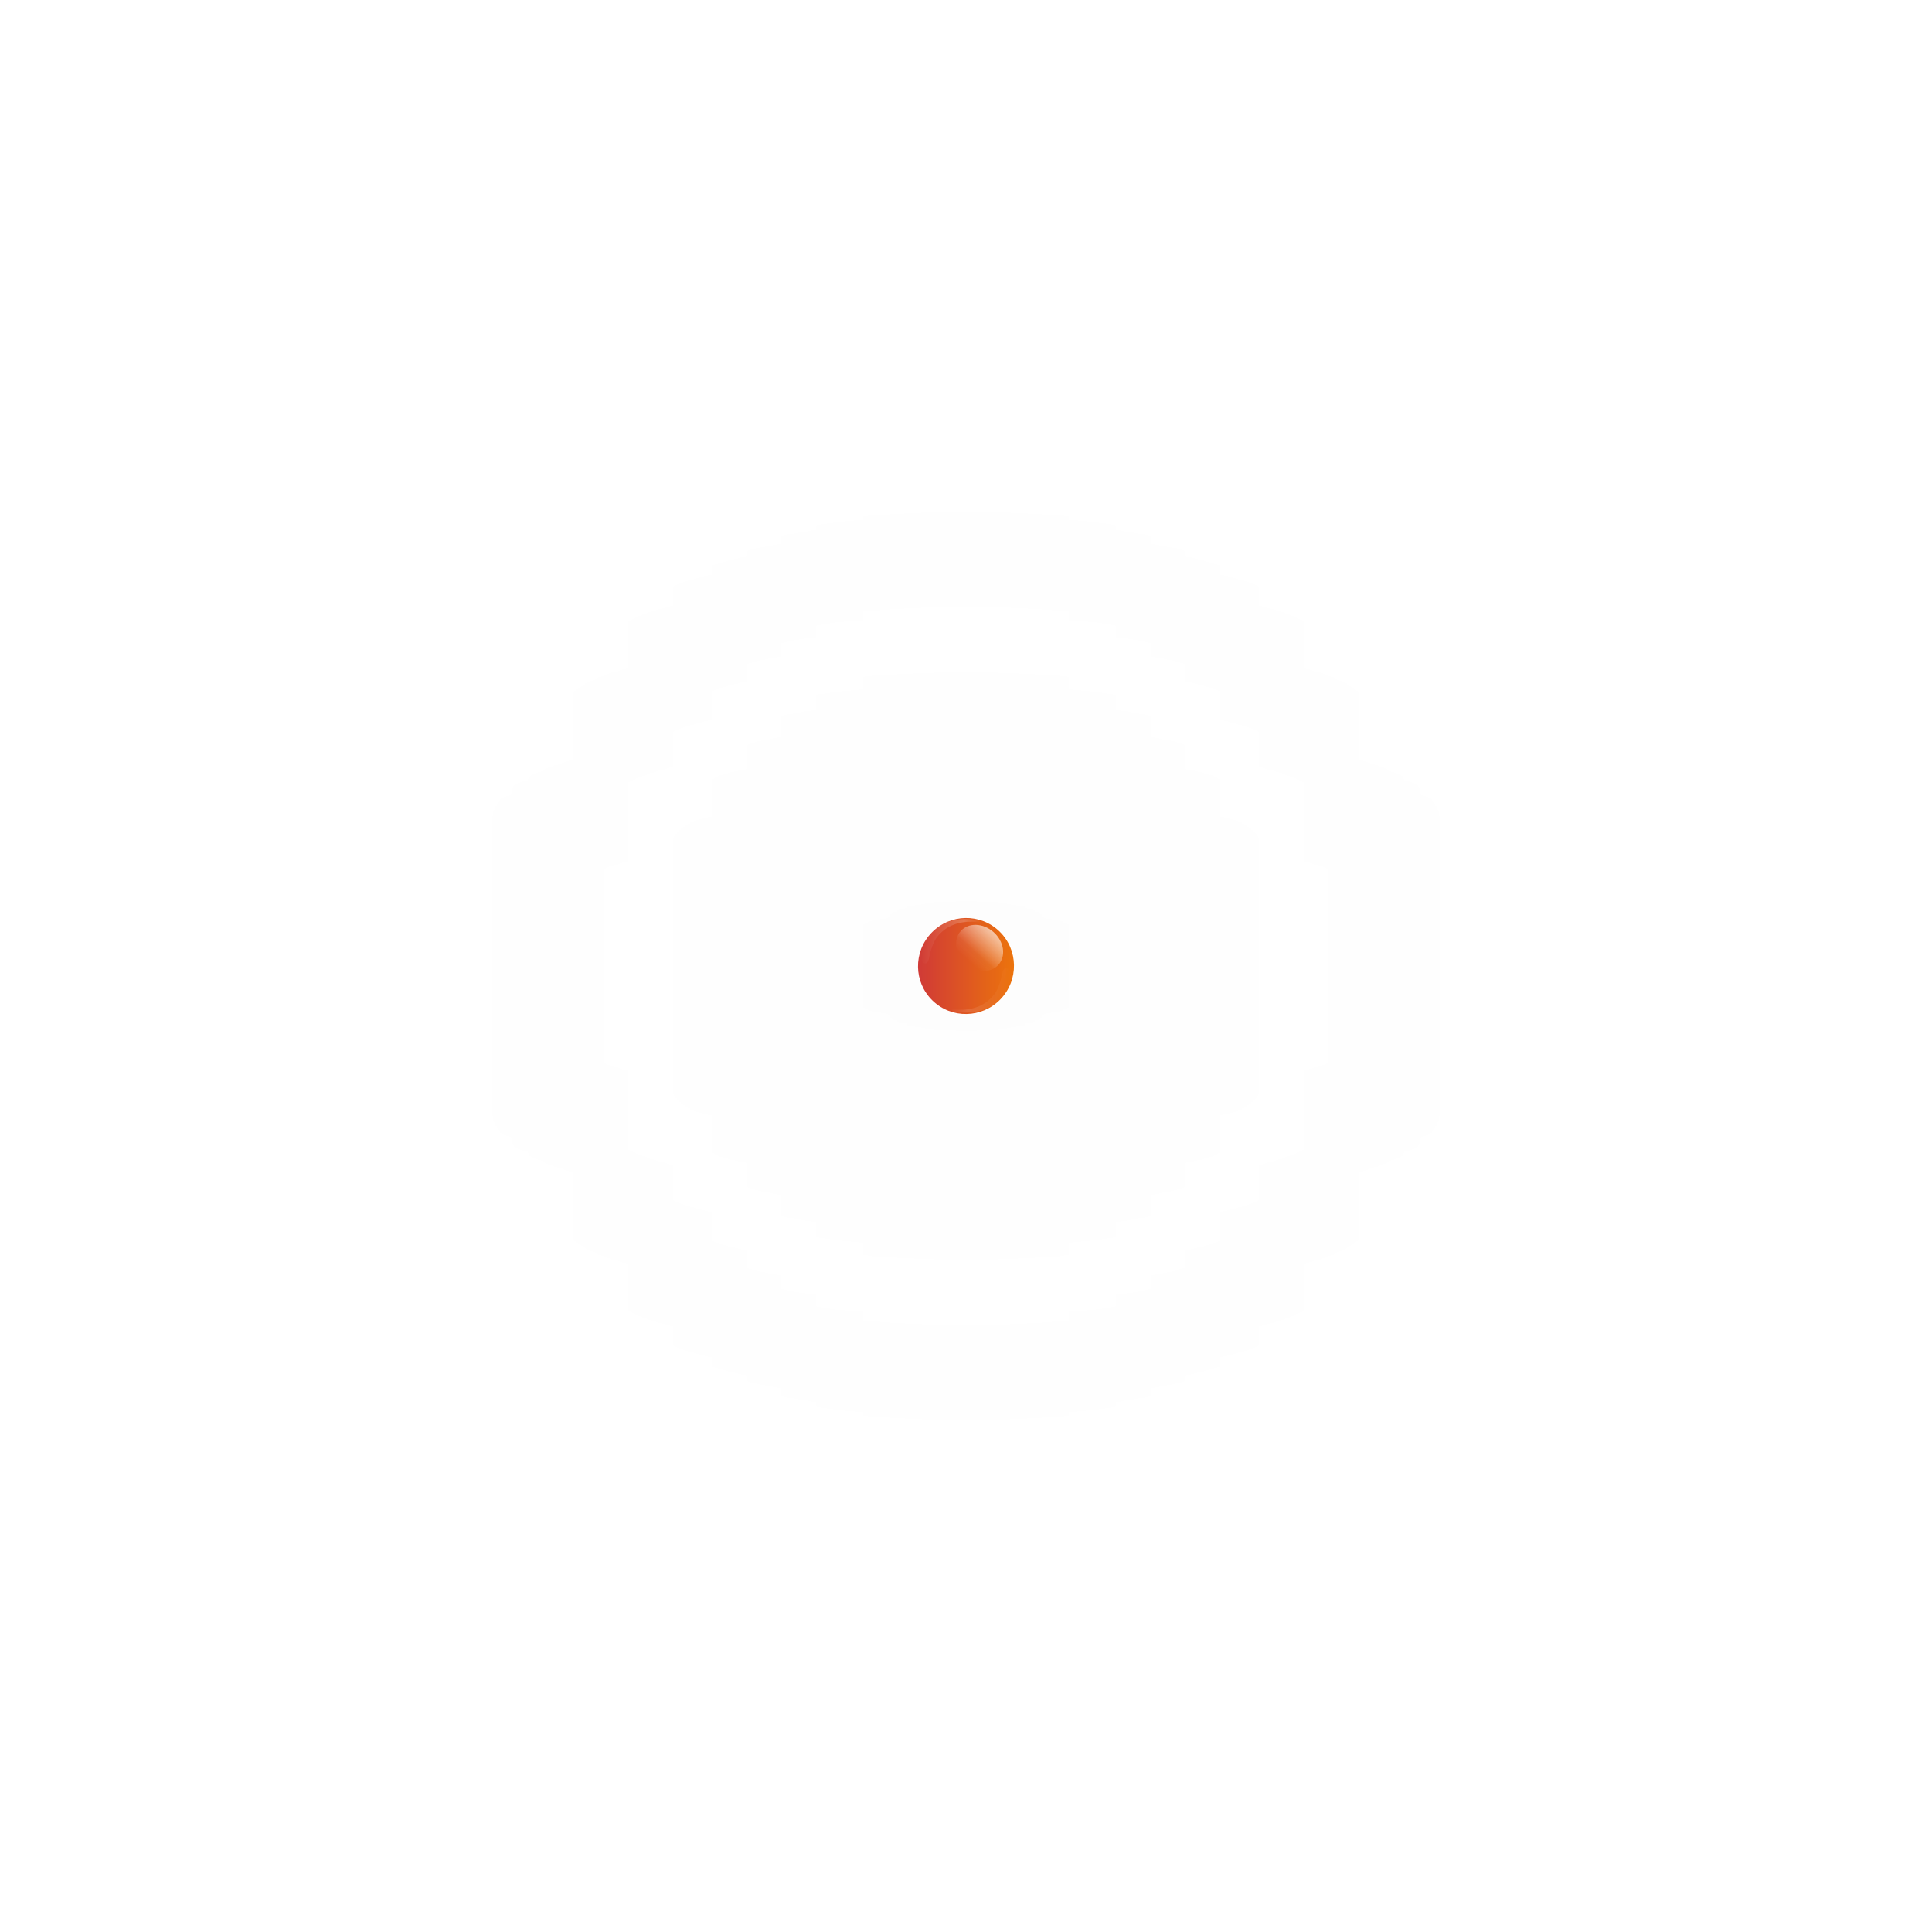
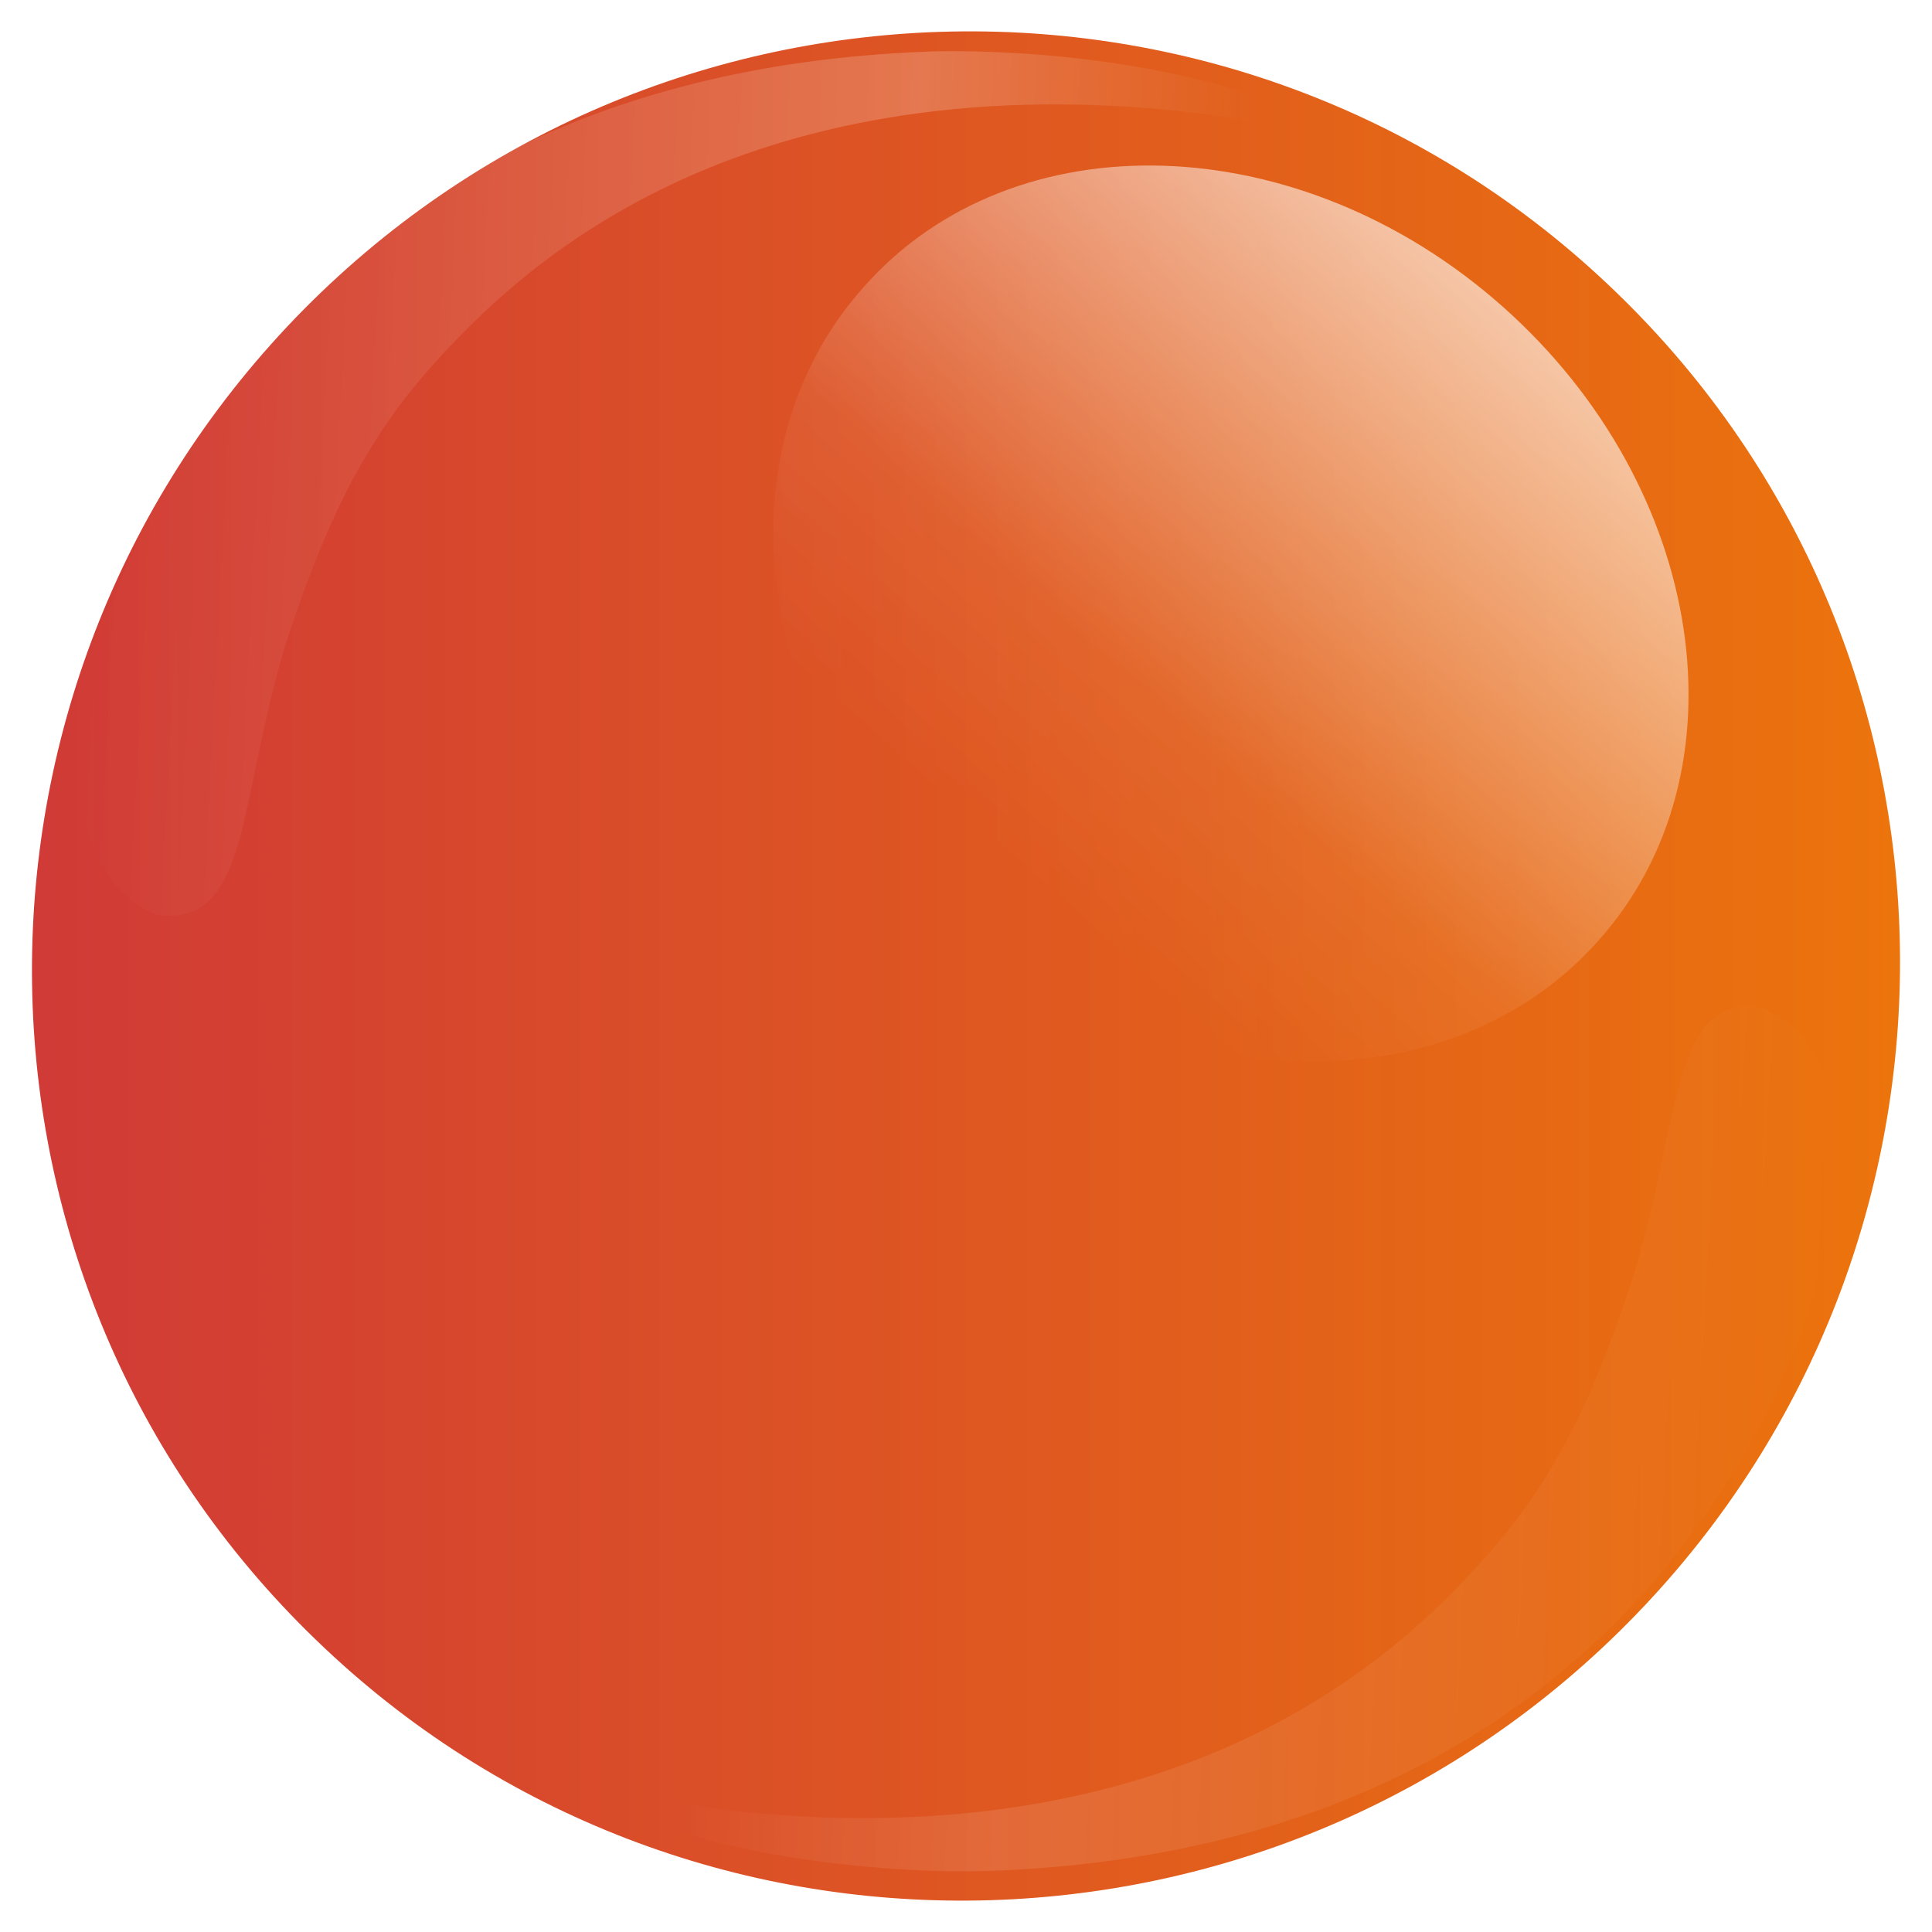
- <svg xmlns="http://www.w3.org/2000/svg" width="463" height="463" viewBox="0 0 463 463" fill="none">
-   <g filter="url(#filter0_d_346:781)">
-     <path opacity="0.95" d="M239.751 239.475C235.327 244.048 228.04 244.192 223.488 239.787C218.929 235.382 218.827 228.108 223.252 223.525C227.677 218.952 234.963 218.808 239.515 223.213C244.066 227.618 244.176 234.901 239.751 239.475Z" fill="url(#paint0_linear_346:781)" />
-     <path opacity="0.34" d="M221.571 230.876C221.571 230.876 220.524 230.631 220.6 228.834C220.676 227.036 222.694 220.563 230.994 220.243C230.994 220.243 234.279 220.074 236.575 221.458C236.575 221.458 229.871 219.264 225.463 223.568C224.391 224.614 223.792 225.534 223.141 227.534C222.525 229.475 222.685 230.994 221.571 230.876Z" fill="url(#paint1_linear_346:781)" />
-     <path opacity="0.64" d="M238.113 223.39C240.613 225.609 241.145 229.103 239.287 231.187C237.438 233.272 233.908 233.154 231.409 230.934C228.909 228.715 228.378 225.221 230.235 223.137C232.084 221.052 235.614 221.171 238.113 223.39Z" fill="url(#paint2_linear_346:781)" />
-     <path opacity="0.19" d="M241.262 232.007C241.262 232.007 242.309 232.252 242.233 234.049C242.157 235.846 240.139 242.319 231.839 242.64C231.839 242.64 228.555 242.808 226.258 241.425C226.258 241.425 232.962 243.619 237.37 239.315C238.442 238.268 239.042 237.349 239.692 235.349C240.308 233.408 240.148 231.88 241.262 232.007Z" fill="url(#paint3_linear_346:781)" />
+ <svg xmlns="http://www.w3.org/2000/svg" version="1.1" id="Слой_1" x="0px" y="0px" viewBox="0 0 183 183" style="enable-background:new 0 0 183 183;" xml:space="preserve">
+   <style type="text/css">
+ 	.st0{opacity:0.95;fill:url(#SVGID_1_);enable-background:new    ;}
+ 	.st1{opacity:0.34;fill:url(#SVGID_2_);enable-background:new    ;}
+ 	.st2{opacity:0.64;fill:url(#SVGID_3_);enable-background:new    ;}
+ 	.st3{opacity:0.19;fill:url(#SVGID_4_);enable-background:new    ;}
+ </style>
+   <g>
+     <linearGradient id="SVGID_1_" gradientUnits="userSpaceOnUse" x1="3.02" y1="92.512" x2="180" y2="92.512" gradientTransform="matrix(1 0 0 -1 0 184)">
+       <stop offset="0" style="stop-color:#CE302D" />
+       <stop offset="1" style="stop-color:#EB6D00" />
+     </linearGradient>
+     <path class="st0" d="M155,152.9c-34,35.2-90.1,36.3-125.1,2.4C-5.2,121.4-6,65.4,28,30.1c34-35.2,90.1-36.3,125.1-2.4   C188.2,61.6,189,117.7,155,152.9z" />
+     <linearGradient id="SVGID_2_" gradientUnits="userSpaceOnUse" x1="128.925" y1="134.375" x2="9.246" y2="140.545" gradientTransform="matrix(1 0 0 -1 0 184)">
+       <stop offset="0.103" style="stop-color:#FFFFFF;stop-opacity:0" />
+       <stop offset="0.363" style="stop-color:#FFFFFF;stop-opacity:0.6" />
+       <stop offset="1" style="stop-color:#FFFFFF;stop-opacity:0" />
+     </linearGradient>
+     <path class="st1" d="M15.1,86.7c0,0-8.1-1.9-7.5-15.7c0.6-13.8,16.1-63.6,80-66.1c0,0,25.3-1.3,42.9,9.3c0,0-51.6-16.9-85.5,16.2   c-8.2,8-12.9,15.1-17.9,30.5C22.5,75.9,23.7,87.6,15.1,86.7z" />
+     <linearGradient id="SVGID_3_" gradientUnits="userSpaceOnUse" x1="90.598" y1="96.623" x2="142.177" y2="154.677" gradientTransform="matrix(1 0 0 -1 0 184)">
+       <stop offset="0.103" style="stop-color:#FFFFFF;stop-opacity:0" />
+       <stop offset="0.363" style="stop-color:#FFFFFF;stop-opacity:0.1" />
+       <stop offset="1" style="stop-color:#FFFFFF;stop-opacity:0.965" />
+     </linearGradient>
+     <path class="st2" d="M142.4,29.1c19.2,17.1,23.3,44,9,60c-14.2,16-41.4,15.1-60.6-1.9c-19.2-17.1-23.3-44-9-60   C96,11.1,123.2,12,142.4,29.1z" />
+     <linearGradient id="SVGID_4_" gradientUnits="userSpaceOnUse" x1="52.785" y1="51.554" x2="172.464" y2="45.384" gradientTransform="matrix(1 0 0 -1 0 184)">
+       <stop offset="0.103" style="stop-color:#FFFFFF;stop-opacity:0" />
+       <stop offset="0.363" style="stop-color:#FFFFFF;stop-opacity:0.6" />
+       <stop offset="1" style="stop-color:#FFFFFF;stop-opacity:0" />
+     </linearGradient>
+     <path class="st3" d="M166.6,95.4c0,0,8.1,1.9,7.5,15.7s-16.1,63.6-80,66.1c0,0-25.3,1.3-42.9-9.3c0,0,51.6,16.9,85.5-16.2   c8.2-8.1,12.9-15.1,17.9-30.5C159.3,106.2,158.1,94.4,166.6,95.4z" />
  </g>
-   <defs>
-     <filter id="filter0_d_346:781" x="0" y="0" width="463" height="463" filterUnits="userSpaceOnUse" color-interpolation-filters="sRGB">
-       <feFlood flood-opacity="0" result="BackgroundImageFix" />
-       <feColorMatrix in="SourceAlpha" type="matrix" values="0 0 0 0 0 0 0 0 0 0 0 0 0 0 0 0 0 0 127 0" result="hardAlpha" />
-       <feOffset />
-       <feGaussianBlur stdDeviation="110" />
-       <feComposite in2="hardAlpha" operator="out" />
-       <feColorMatrix type="matrix" values="0 0 0 0 0.533 0 0 0 0 0.533 0 0 0 0 0.533 0 0 0 0.58 0" />
-       <feBlend mode="normal" in2="BackgroundImageFix" result="effect1_dropShadow_346:781" />
-       <feBlend mode="normal" in="SourceGraphic" in2="effect1_dropShadow_346:781" result="shape" />
-     </filter>
-     <linearGradient id="paint0_linear_346:781" x1="220" y1="231.5" x2="243" y2="231.5" gradientUnits="userSpaceOnUse">
-       <stop stop-color="#CE302D" />
-       <stop offset="1" stop-color="#EB6D00" />
-     </linearGradient>
-     <linearGradient id="paint1_linear_346:781" x1="236.364" y1="226.03" x2="220.807" y2="225.228" gradientUnits="userSpaceOnUse">
-       <stop offset="0.103" stop-color="white" stop-opacity="0" />
-       <stop offset="0.363" stop-color="white" stop-opacity="0.6" />
-       <stop offset="1" stop-color="white" stop-opacity="0" />
-     </linearGradient>
-     <linearGradient id="paint2_linear_346:781" x1="231.411" y1="230.992" x2="238.111" y2="223.451" gradientUnits="userSpaceOnUse">
-       <stop offset="0.103" stop-color="white" stop-opacity="0" />
-       <stop offset="0.363" stop-color="white" stop-opacity="0.1" />
-       <stop offset="1" stop-color="white" stop-opacity="0.965" />
-     </linearGradient>
-     <linearGradient id="paint3_linear_346:781" x1="226.466" y1="236.849" x2="242.023" y2="237.651" gradientUnits="userSpaceOnUse">
-       <stop offset="0.103" stop-color="white" stop-opacity="0" />
-       <stop offset="0.363" stop-color="white" stop-opacity="0.6" />
-       <stop offset="1" stop-color="white" stop-opacity="0" />
-     </linearGradient>
-   </defs>
</svg>
